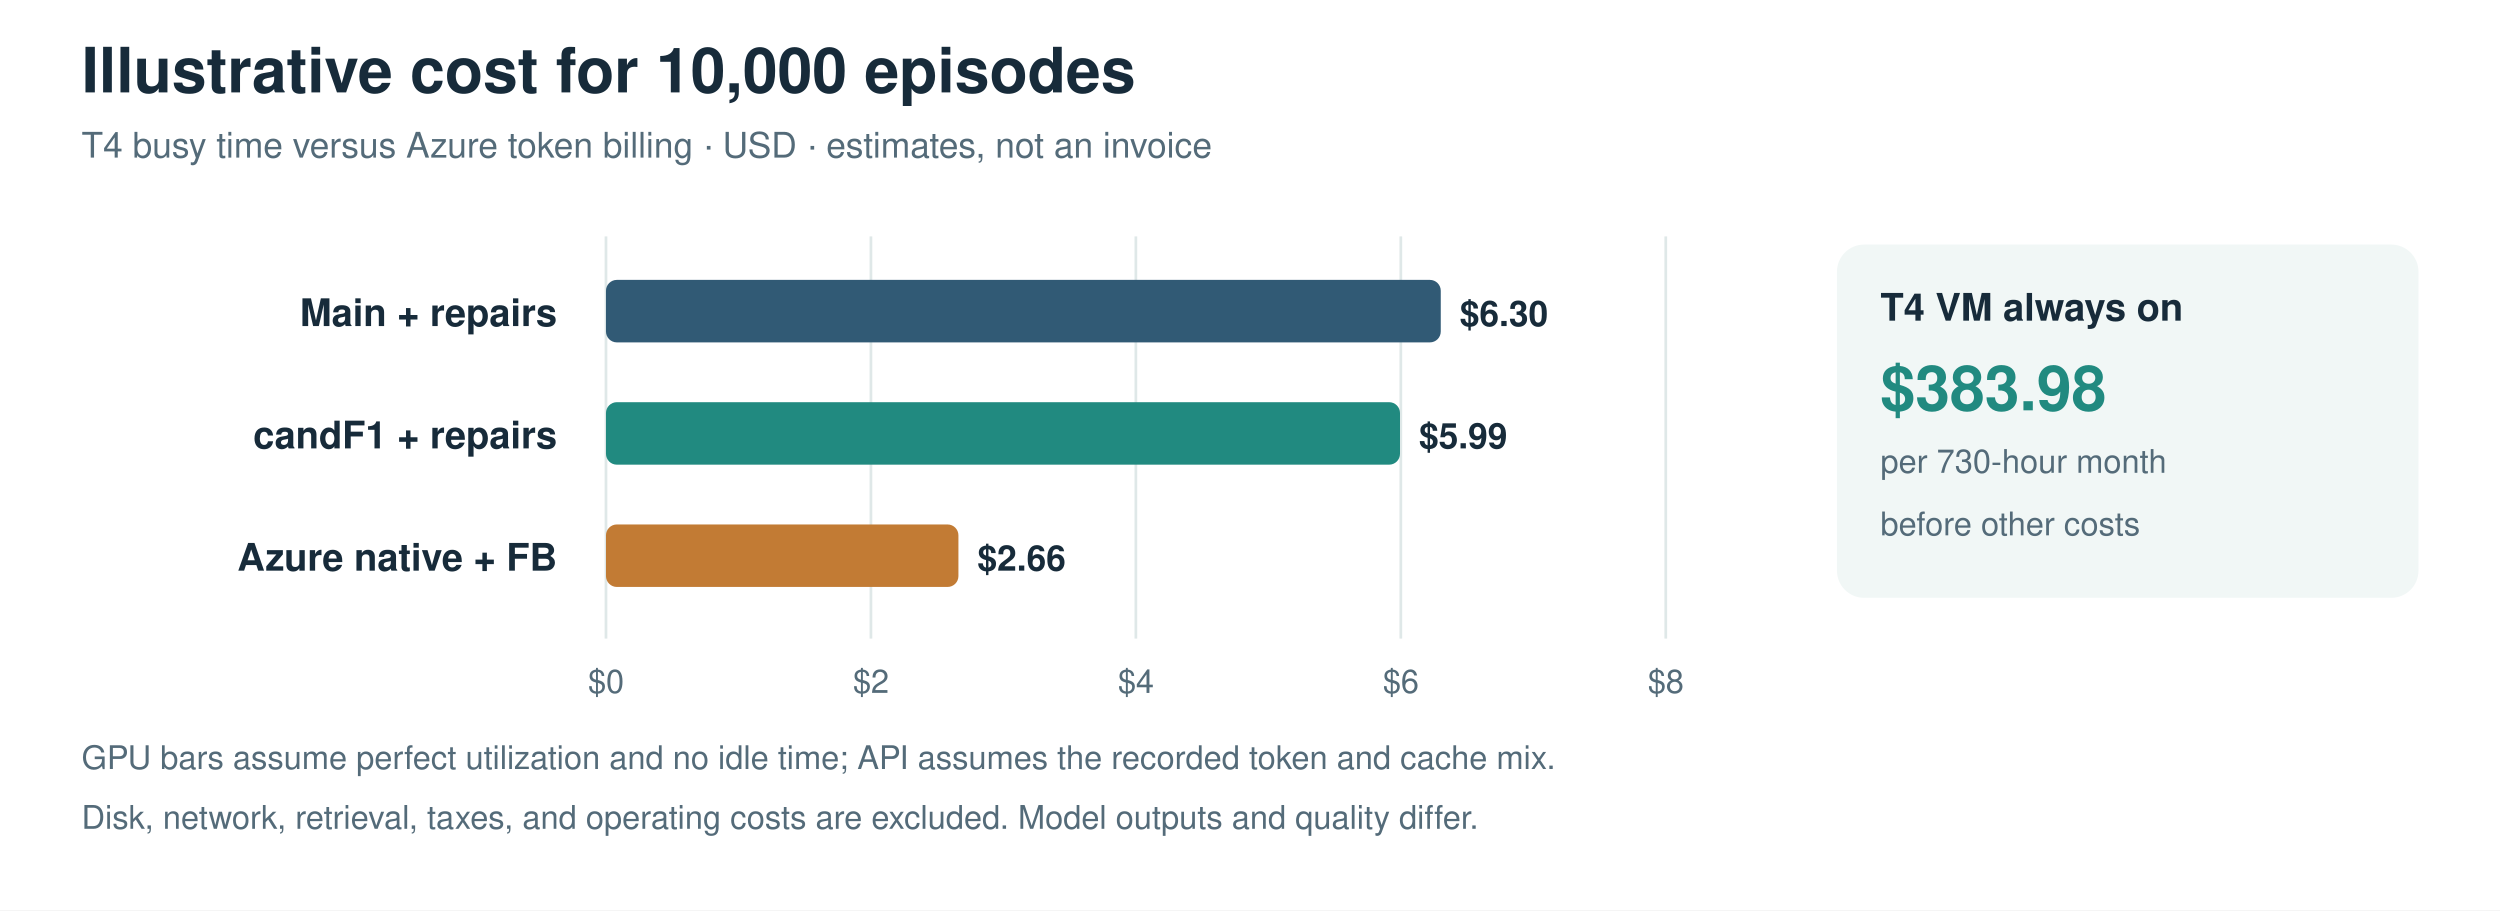
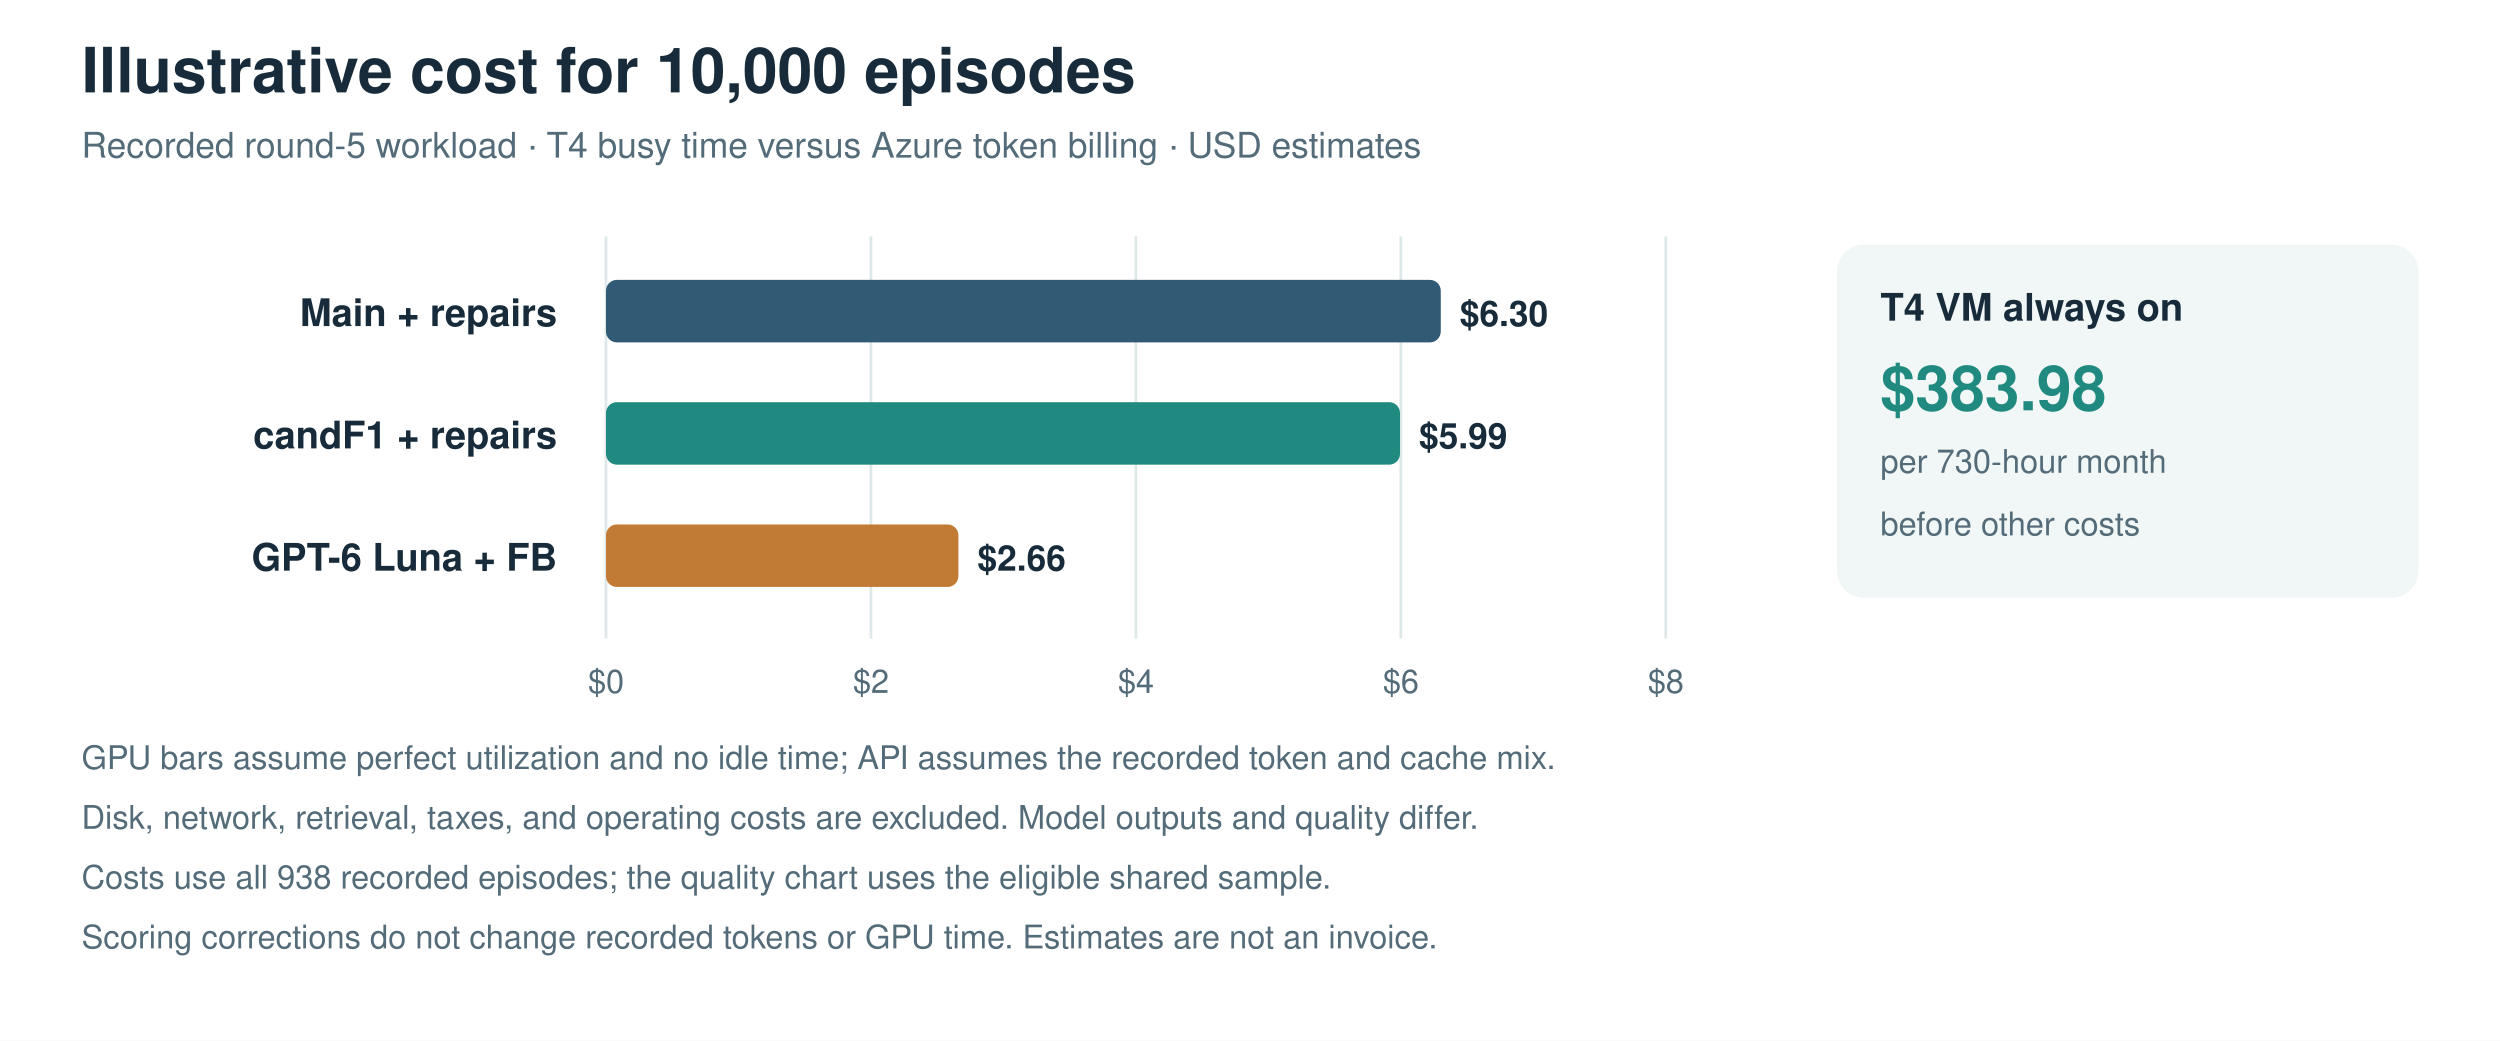
- <svg xmlns="http://www.w3.org/2000/svg" width="920" height="335" viewBox="0 0 920 335" role="img" aria-labelledby="title desc" font-family="Segoe UI, Helvetica, Arial, sans-serif">
-   <rect width="920" height="335" fill="#ffffff" />
+ <svg xmlns="http://www.w3.org/2000/svg" width="920" height="383" viewBox="0 0 920 383" role="img" aria-labelledby="title desc" font-family="Segoe UI, Helvetica, Arial, sans-serif">
+   <rect width="920" height="383" fill="#ffffff" />
  <text x="30" y="34" font-size="23" fill="#172b3a" font-weight="700" text-anchor="start">Illustrative cost for 10,000 episodes</text>
-   <text x="30" y="58" font-size="13" fill="#546b79" font-weight="400" text-anchor="start">T4 busy time versus Azure token billing · USD · estimates, not an invoice</text>
+   <text x="30" y="58" font-size="13" fill="#546b79" font-weight="400" text-anchor="start">Recorded round-5 workload · T4 busy time versus Azure token billing · USD estimates</text>
  <line x1="223.0" x2="223.0" y1="87" y2="235" stroke="#dfe8e8" />
  <text x="223.0" y="255" font-size="12" fill="#546b79" font-weight="400" text-anchor="middle">$0</text>
  <line x1="320.5" x2="320.5" y1="87" y2="235" stroke="#dfe8e8" />
  <text x="320.5" y="255" font-size="12" fill="#546b79" font-weight="400" text-anchor="middle">$2</text>
  <line x1="418.0" x2="418.0" y1="87" y2="235" stroke="#dfe8e8" />
  <text x="418.0" y="255" font-size="12" fill="#546b79" font-weight="400" text-anchor="middle">$4</text>
  <line x1="515.5" x2="515.5" y1="87" y2="235" stroke="#dfe8e8" />
  <text x="515.5" y="255" font-size="12" fill="#546b79" font-weight="400" text-anchor="middle">$6</text>
  <line x1="613.0" x2="613.0" y1="87" y2="235" stroke="#dfe8e8" />
  <text x="613.0" y="255" font-size="12" fill="#546b79" font-weight="400" text-anchor="middle">$8</text>
  <text x="205" y="120" font-size="14" fill="#172b3a" font-weight="600" text-anchor="end">Main + repairs</text>
  <rect x="223" y="103" width="307.2" height="23" rx="4" fill="#315a75" />
  <text x="537.2" y="120" font-size="13" fill="#172b3a" font-weight="700" text-anchor="start">$6.30</text>
  <text x="205" y="165" font-size="14" fill="#172b3a" font-weight="600" text-anchor="end">candF1 + repairs</text>
  <rect x="223" y="148" width="292.2" height="23" rx="4" fill="#218a80" />
  <text x="522.2" y="165" font-size="13" fill="#172b3a" font-weight="700" text-anchor="start">$5.99</text>
-   <text x="205" y="210" font-size="14" fill="#172b3a" font-weight="600" text-anchor="end">Azure native + FB</text>
+   <text x="205" y="210" font-size="14" fill="#172b3a" font-weight="600" text-anchor="end">GPT-6 Luna + FB</text>
  <rect x="223" y="193" width="129.7" height="23" rx="4" fill="#c27b34" />
  <text x="359.7" y="210" font-size="13" fill="#172b3a" font-weight="700" text-anchor="start">$2.66</text>
  <rect x="676" y="90" width="214" height="130" rx="10" fill="#f1f7f6" />
  <text x="692" y="118" font-size="14" fill="#172b3a" font-weight="700" text-anchor="start">T4 VM always on</text>
  <text x="692" y="151" font-size="23" fill="#218a80" font-weight="700" text-anchor="start">$383.98</text>
  <text x="692" y="174" font-size="12" fill="#546b79" font-weight="400" text-anchor="start">per 730-hour month</text>
  <text x="692" y="197" font-size="12" fill="#546b79" font-weight="400" text-anchor="start">before other costs</text>
  <text x="30" y="283" font-size="12" fill="#546b79" font-weight="400" text-anchor="start">GPU bars assume perfect utilization and no idle time; API assumes the recorded token and cache mix.</text>
  <text x="30" y="305" font-size="12" fill="#546b79" font-weight="400" text-anchor="start">Disk, network, retrieval, taxes, and operating costs are excluded. Model outputs and quality differ.</text>
+   <text x="30" y="327" font-size="12" fill="#546b79" font-weight="400" text-anchor="start">Costs use all 938 recorded episodes; the quality chart uses the eligible shared sample.</text>
+   <text x="30" y="349" font-size="12" fill="#546b79" font-weight="400" text-anchor="start">Scoring corrections do not change recorded tokens or GPU time. Estimates are not an invoice.</text>
</svg>
